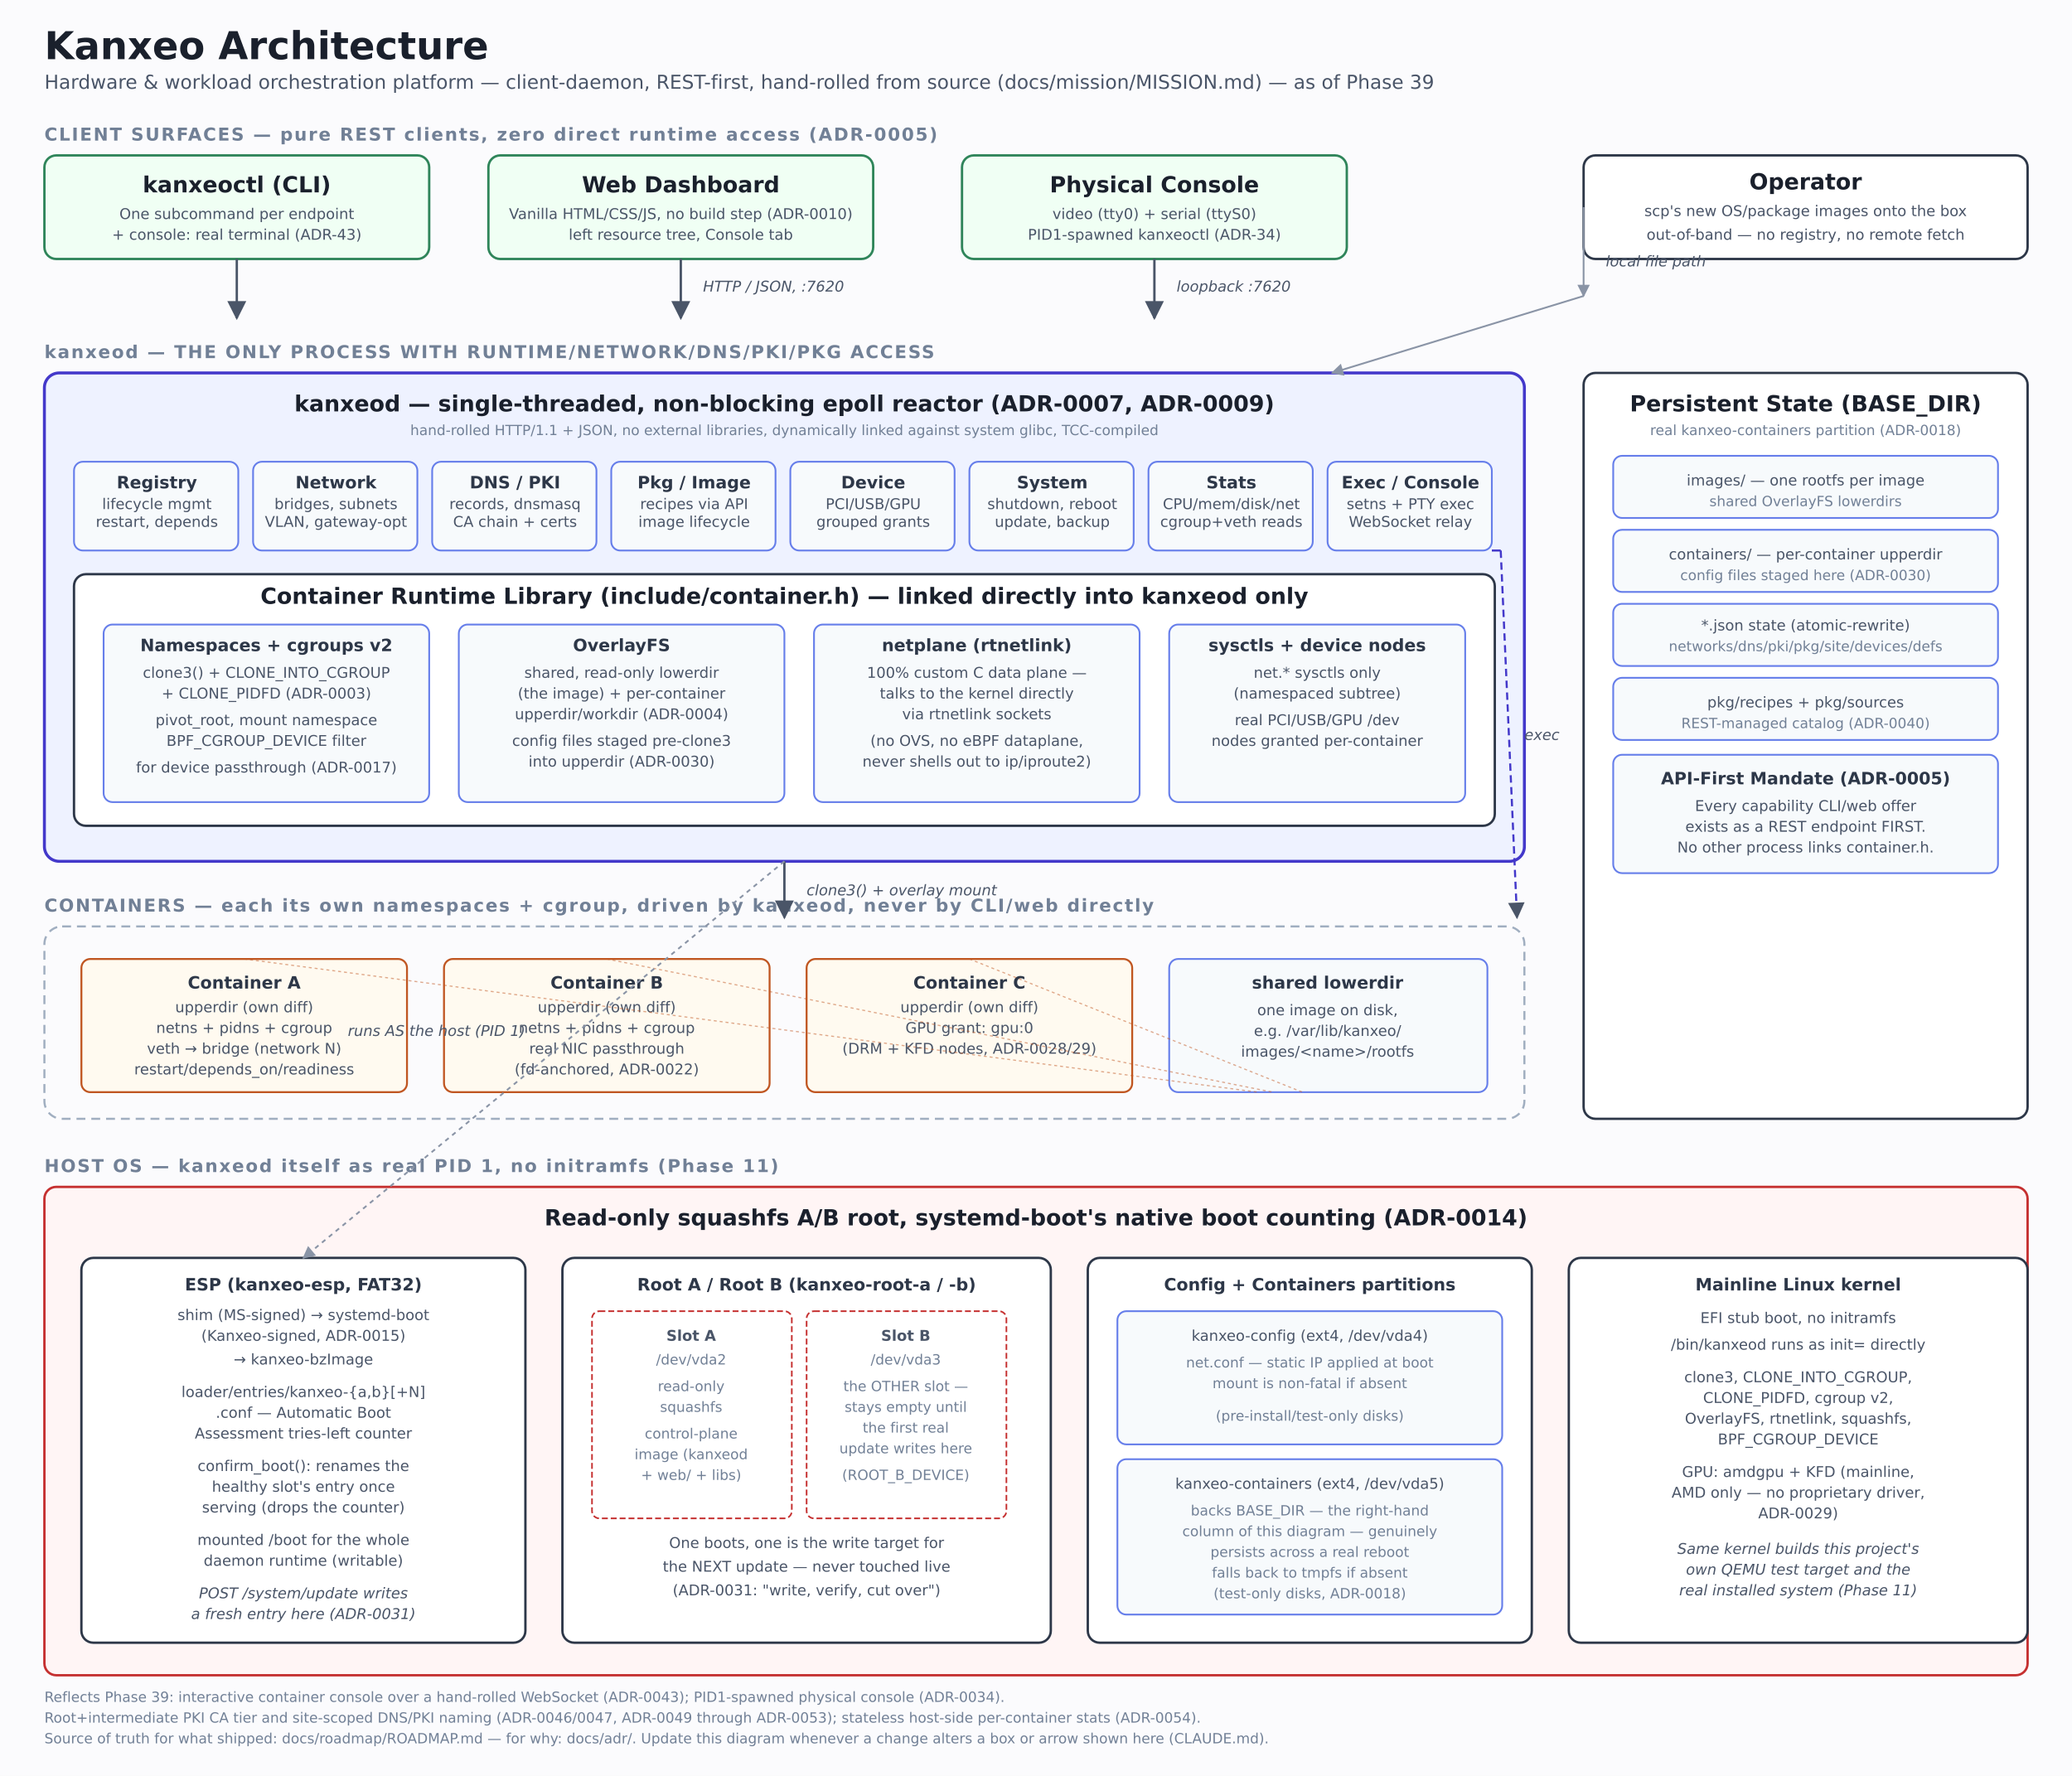
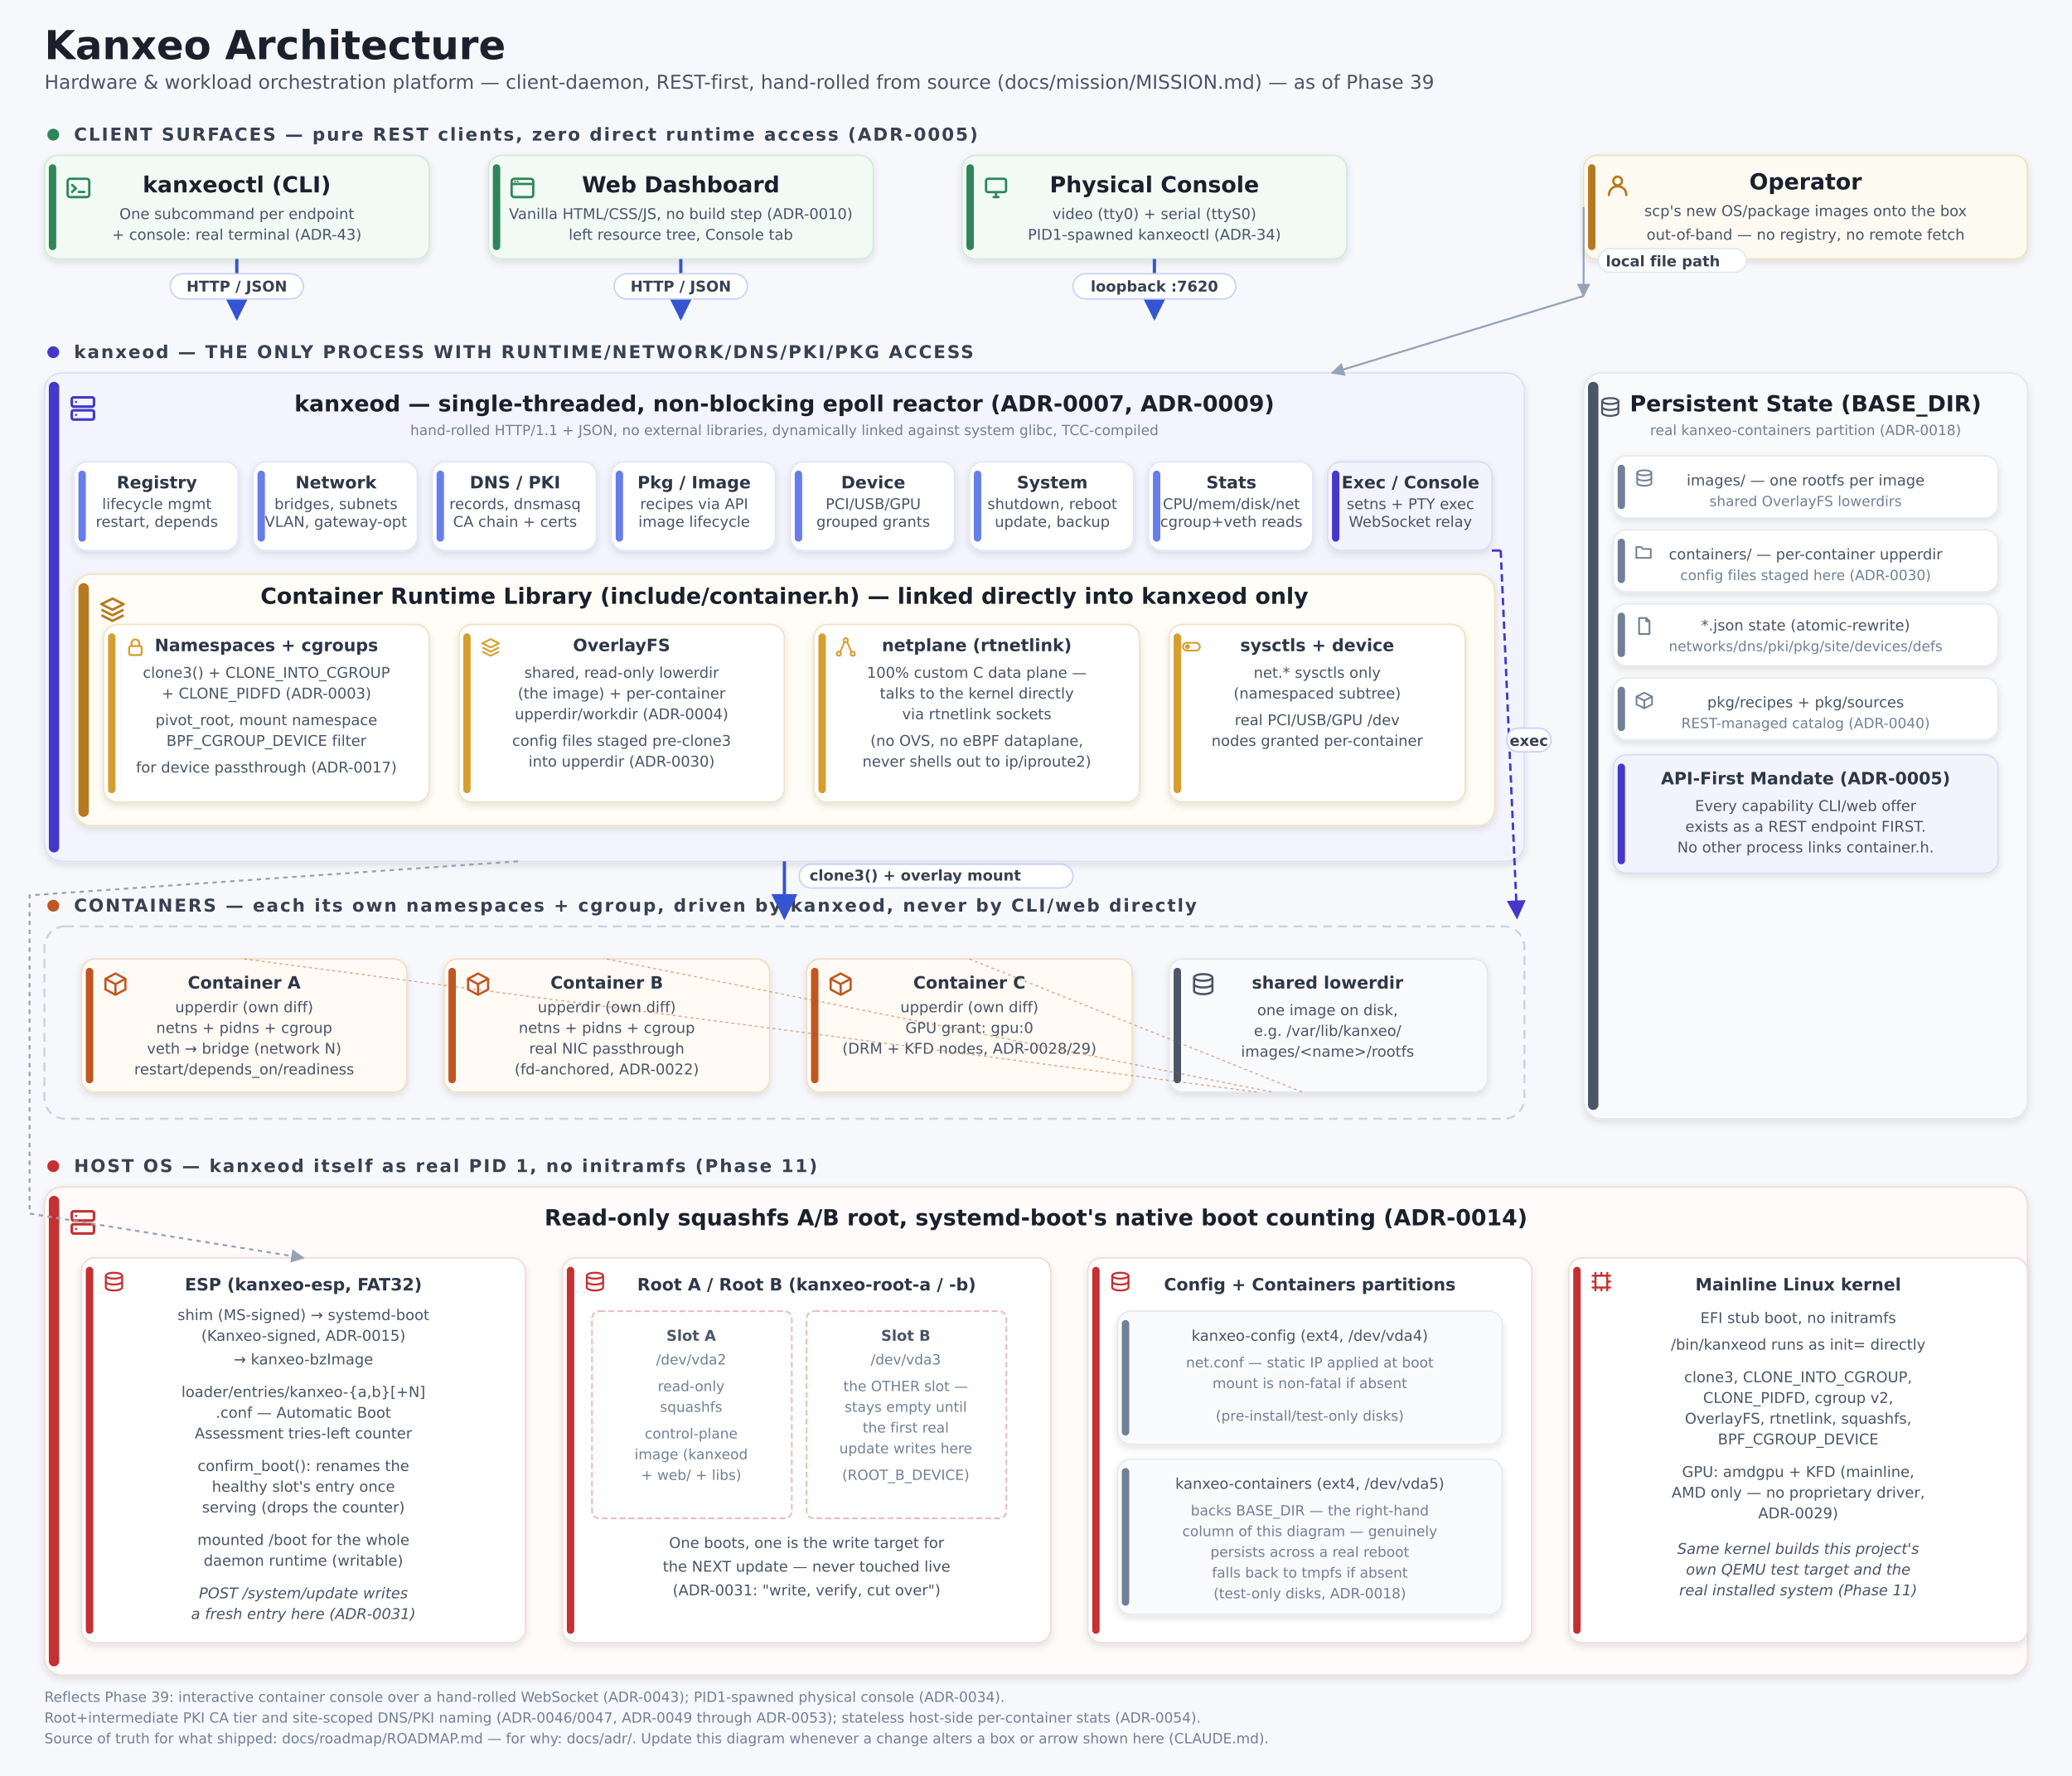
<svg xmlns="http://www.w3.org/2000/svg" viewBox="0 0 1400 1200" font-family="'DejaVu Sans', Verdana, Arial, sans-serif">
  <defs>
-     <marker id="arrow" viewBox="0 0 10 10" refX="9" refY="5" markerWidth="8" markerHeight="8" orient="auto-start-reverse">
-       <path d="M0,0 L10,5 L0,10 z" fill="#4a5568" />
+     <marker id="arrowFlow" viewBox="0 0 10 10" refX="9" refY="5" markerWidth="8" markerHeight="8" orient="auto-start-reverse">
+       <path d="M0,0 L10,5 L0,10 z" fill="#3454d1" />
+     </marker>
+     <marker id="arrowIndigo" viewBox="0 0 10 10" refX="9" refY="5" markerWidth="8" markerHeight="8" orient="auto-start-reverse">
+       <path d="M0,0 L10,5 L0,10 z" fill="#4338ca" />
    </marker>
    <marker id="arrowLight" viewBox="0 0 10 10" refX="9" refY="5" markerWidth="7" markerHeight="7" orient="auto-start-reverse">
-       <path d="M0,0 L10,5 L0,10 z" fill="#8a94a6" />
+       <path d="M0,0 L10,5 L0,10 z" fill="#94a3b8" />
    </marker>
+     <filter id="cardShadow" x="-30%" y="-30%" width="160%" height="160%">
+       <feDropShadow dx="0" dy="2" stdDeviation="2.4" flood-color="#1a202c" flood-opacity="0.11" />
+     </filter>
+     <symbol id="i-terminal" viewBox="0 0 16 16">
+       <rect x="1.5" y="2.5" width="13" height="11" rx="1.5" fill="none" stroke="currentColor" stroke-width="1.4" />
+       <path d="M4.2 6.2l2.3 2.1-2.3 2.1" fill="none" stroke="currentColor" stroke-width="1.4" stroke-linecap="round" stroke-linejoin="round" />
+       <line x1="8.2" y1="10.4" x2="11.5" y2="10.4" stroke="currentColor" stroke-width="1.4" stroke-linecap="round" />
+     </symbol>
+     <symbol id="i-window" viewBox="0 0 16 16">
+       <rect x="1.5" y="2.5" width="13" height="11" rx="1.5" fill="none" stroke="currentColor" stroke-width="1.4" />
+       <line x1="1.5" y1="5.6" x2="14.5" y2="5.6" stroke="currentColor" stroke-width="1.4" />
+       <circle cx="3.6" cy="4.05" r="0.55" fill="currentColor" stroke="none" />
+       <circle cx="5.2" cy="4.05" r="0.55" fill="currentColor" stroke="none" />
+     </symbol>
+     <symbol id="i-monitor" viewBox="0 0 16 16">
+       <rect x="2" y="2.5" width="12" height="8" rx="1.2" fill="none" stroke="currentColor" stroke-width="1.4" />
+       <line x1="6.5" y1="13.5" x2="9.5" y2="13.5" stroke="currentColor" stroke-width="1.4" stroke-linecap="round" />
+       <line x1="8" y1="10.5" x2="8" y2="13.5" stroke="currentColor" stroke-width="1.4" />
+     </symbol>
+     <symbol id="i-user" viewBox="0 0 16 16">
+       <circle cx="8" cy="5.6" r="2.6" fill="none" stroke="currentColor" stroke-width="1.4" />
+       <path d="M2.8 14c0-3.1 2.3-5.2 5.2-5.2s5.2 2.1 5.2 5.2" fill="none" stroke="currentColor" stroke-width="1.4" stroke-linecap="round" />
+     </symbol>
+     <symbol id="i-server" viewBox="0 0 16 16">
+       <rect x="2" y="2" width="12" height="5" rx="1" fill="none" stroke="currentColor" stroke-width="1.4" />
+       <rect x="2" y="9" width="12" height="5" rx="1" fill="none" stroke="currentColor" stroke-width="1.4" />
+       <circle cx="4.3" cy="4.5" r="0.6" fill="currentColor" stroke="none" />
+       <circle cx="4.3" cy="11.5" r="0.6" fill="currentColor" stroke="none" />
+     </symbol>
+     <symbol id="i-list" viewBox="0 0 16 16">
+       <circle cx="2.6" cy="4" r="0.9" fill="currentColor" stroke="none" />
+       <circle cx="2.6" cy="8" r="0.9" fill="currentColor" stroke="none" />
+       <circle cx="2.6" cy="12" r="0.9" fill="currentColor" stroke="none" />
+       <line x1="5.2" y1="4" x2="13.5" y2="4" stroke="currentColor" stroke-width="1.4" stroke-linecap="round" />
+       <line x1="5.2" y1="8" x2="13.5" y2="8" stroke="currentColor" stroke-width="1.4" stroke-linecap="round" />
+       <line x1="5.2" y1="12" x2="13.5" y2="12" stroke="currentColor" stroke-width="1.4" stroke-linecap="round" />
+     </symbol>
+     <symbol id="i-network" viewBox="0 0 16 16">
+       <circle cx="8" cy="2.8" r="1.5" fill="none" stroke="currentColor" stroke-width="1.3" />
+       <circle cx="3" cy="12.5" r="1.5" fill="none" stroke="currentColor" stroke-width="1.3" />
+       <circle cx="13" cy="12.5" r="1.5" fill="none" stroke="currentColor" stroke-width="1.3" />
+       <line x1="7" y1="4" x2="4" y2="11.2" stroke="currentColor" stroke-width="1.2" />
+       <line x1="9" y1="4" x2="12" y2="11.2" stroke="currentColor" stroke-width="1.2" />
+     </symbol>
+     <symbol id="i-shield" viewBox="0 0 16 16">
+       <path d="M8 1.6l5.4 2v4.1c0 4.3-2.5 6.8-5.4 7.7c-2.9-.9-5.4-3.4-5.4-7.7V3.6z" fill="none" stroke="currentColor" stroke-width="1.4" stroke-linejoin="round" />
+     </symbol>
+     <symbol id="i-box" viewBox="0 0 16 16">
+       <path d="M2 5.4l6-3 6 3-6 3-6-3z" fill="none" stroke="currentColor" stroke-width="1.3" stroke-linejoin="round" />
+       <path d="M2 5.4v6l6 3 6-3v-6" fill="none" stroke="currentColor" stroke-width="1.3" stroke-linejoin="round" />
+       <line x1="8" y1="8.4" x2="8" y2="14.4" stroke="currentColor" stroke-width="1.3" />
+     </symbol>
+     <symbol id="i-chip" viewBox="0 0 16 16">
+       <rect x="4.5" y="4.5" width="7" height="7" rx="1" fill="none" stroke="currentColor" stroke-width="1.4" />
+       <line x1="6" y1="1.5" x2="6" y2="4.5" stroke="currentColor" stroke-width="1.3" />
+       <line x1="10" y1="1.5" x2="10" y2="4.5" stroke="currentColor" stroke-width="1.3" />
+       <line x1="6" y1="11.5" x2="6" y2="14.5" stroke="currentColor" stroke-width="1.3" />
+       <line x1="10" y1="11.5" x2="10" y2="14.5" stroke="currentColor" stroke-width="1.3" />
+       <line x1="1.5" y1="6" x2="4.5" y2="6" stroke="currentColor" stroke-width="1.3" />
+       <line x1="1.5" y1="10" x2="4.5" y2="10" stroke="currentColor" stroke-width="1.3" />
+       <line x1="11.5" y1="6" x2="14.5" y2="6" stroke="currentColor" stroke-width="1.3" />
+       <line x1="11.5" y1="10" x2="14.5" y2="10" stroke="currentColor" stroke-width="1.3" />
+     </symbol>
+     <symbol id="i-sliders" viewBox="0 0 16 16">
+       <line x1="4" y1="2" x2="4" y2="14" stroke="currentColor" stroke-width="1.3" />
+       <line x1="8" y1="2" x2="8" y2="14" stroke="currentColor" stroke-width="1.3" />
+       <line x1="12" y1="2" x2="12" y2="14" stroke="currentColor" stroke-width="1.3" />
+       <circle cx="4" cy="6" r="1.4" fill="currentColor" stroke="none" />
+       <circle cx="8" cy="10.5" r="1.4" fill="currentColor" stroke="none" />
+       <circle cx="12" cy="4.5" r="1.4" fill="currentColor" stroke="none" />
+     </symbol>
+     <symbol id="i-chart" viewBox="0 0 16 16">
+       <line x1="2" y1="14" x2="14" y2="14" stroke="currentColor" stroke-width="1.3" stroke-linecap="round" />
+       <rect x="3.2" y="9.5" width="2.4" height="4.5" fill="currentColor" stroke="none" />
+       <rect x="6.8" y="6.5" width="2.4" height="7.5" fill="currentColor" stroke="none" />
+       <rect x="10.4" y="3.5" width="2.4" height="10.5" fill="currentColor" stroke="none" />
+     </symbol>
+     <symbol id="i-layers" viewBox="0 0 16 16">
+       <path d="M8 2l6 3-6 3-6-3z" fill="none" stroke="currentColor" stroke-width="1.3" stroke-linejoin="round" />
+       <path d="M2 8l6 3 6-3" fill="none" stroke="currentColor" stroke-width="1.3" stroke-linejoin="round" />
+       <path d="M2 11l6 3 6-3" fill="none" stroke="currentColor" stroke-width="1.3" stroke-linejoin="round" />
+     </symbol>
+     <symbol id="i-lock" viewBox="0 0 16 16">
+       <rect x="3.5" y="7" width="9" height="6.5" rx="1.2" fill="none" stroke="currentColor" stroke-width="1.4" />
+       <path d="M5.2 7V5a2.8 2.8 0 0 1 5.6 0v2" fill="none" stroke="currentColor" stroke-width="1.4" />
+     </symbol>
+     <symbol id="i-toggle" viewBox="0 0 16 16">
+       <rect x="1.5" y="5" width="13" height="6" rx="3" fill="none" stroke="currentColor" stroke-width="1.4" />
+       <circle cx="5" cy="8" r="1.9" fill="currentColor" stroke="none" />
+     </symbol>
+     <symbol id="i-cube" viewBox="0 0 16 16">
+       <path d="M8 1.6l6 3.2v6.4l-6 3.2-6-3.2V4.8z" fill="none" stroke="currentColor" stroke-width="1.3" stroke-linejoin="round" />
+       <path d="M2 4.8l6 3.2 6-3.2" fill="none" stroke="currentColor" stroke-width="1.3" stroke-linejoin="round" />
+       <line x1="8" y1="8" x2="8" y2="14.4" stroke="currentColor" stroke-width="1.3" />
+     </symbol>
+     <symbol id="i-disk" viewBox="0 0 16 16">
+       <ellipse cx="8" cy="4" rx="5.5" ry="2" fill="none" stroke="currentColor" stroke-width="1.3" />
+       <path d="M2.5 4v8c0 1.1 2.5 2 5.5 2s5.5-.9 5.5-2V4" fill="none" stroke="currentColor" stroke-width="1.3" />
+       <path d="M2.5 8c0 1.1 2.5 2 5.5 2s5.5-.9 5.5-2" fill="none" stroke="currentColor" stroke-width="1.3" />
+     </symbol>
+     <symbol id="i-folder" viewBox="0 0 16 16">
+       <path d="M2 4.5h4.2l1.3 1.6H14v7.4H2z" fill="none" stroke="currentColor" stroke-width="1.4" stroke-linejoin="round" />
+     </symbol>
+     <symbol id="i-doc" viewBox="0 0 16 16">
+       <path d="M4 1.8h5.5L12 4.3v9.9H4z" fill="none" stroke="currentColor" stroke-width="1.4" stroke-linejoin="round" />
+       <path d="M9.5 1.8v2.5H12" fill="none" stroke="currentColor" stroke-width="1.4" stroke-linejoin="round" />
+     </symbol>
+     <symbol id="i-cpu" viewBox="0 0 16 16">
+       <rect x="4" y="4" width="8" height="8" rx="1" fill="none" stroke="currentColor" stroke-width="1.4" />
+       <line x1="4" y1="1.5" x2="4" y2="4" stroke="currentColor" stroke-width="1.3" />
+       <line x1="8" y1="1.5" x2="8" y2="4" stroke="currentColor" stroke-width="1.3" />
+       <line x1="12" y1="1.5" x2="12" y2="4" stroke="currentColor" stroke-width="1.3" />
+       <line x1="4" y1="12" x2="4" y2="14.5" stroke="currentColor" stroke-width="1.3" />
+       <line x1="8" y1="12" x2="8" y2="14.5" stroke="currentColor" stroke-width="1.3" />
+       <line x1="12" y1="12" x2="12" y2="14.5" stroke="currentColor" stroke-width="1.3" />
+       <line x1="1.5" y1="4" x2="4" y2="4" stroke="currentColor" stroke-width="1.3" />
+       <line x1="1.5" y1="8" x2="4" y2="8" stroke="currentColor" stroke-width="1.3" />
+       <line x1="1.5" y1="12" x2="4" y2="12" stroke="currentColor" stroke-width="1.3" />
+       <line x1="12" y1="4" x2="14.5" y2="4" stroke="currentColor" stroke-width="1.3" />
+       <line x1="12" y1="8" x2="14.5" y2="8" stroke="currentColor" stroke-width="1.3" />
+       <line x1="12" y1="12" x2="14.5" y2="12" stroke="currentColor" stroke-width="1.3" />
+     </symbol>
  </defs>
  <style>
-     .title { font-size: 26px; font-weight: 700; fill: #1a202c; }
+     .title { font-size: 27px; font-weight: 700; fill: #1a202c; }
    .subtitle { font-size: 13px; fill: #4a5568; }
-     .layer-label { font-size: 12px; font-weight: 700; fill: #718096; letter-spacing: 1px; }
-     .box { fill: #ffffff; stroke: #2d3748; stroke-width: 1.6; rx: 8; }
-     .box-daemon { fill: #eef2ff; stroke: #4338ca; stroke-width: 2; rx: 10; }
-     .box-module { fill: #f7fafc; stroke: #667eea; stroke-width: 1.2; rx: 6; }
-     .box-client { fill: #f0fff4; stroke: #2f855a; stroke-width: 1.6; rx: 8; }
-     .box-container { fill: #fffaf0; stroke: #c05621; stroke-width: 1.3; rx: 6; }
-     .box-host { fill: #fff5f5; stroke: #c53030; stroke-width: 1.6; rx: 8; }
-     .box-slot { fill: #ffffff; stroke: #c53030; stroke-width: 1.1; stroke-dasharray: 4 2; rx: 5; }
+     .layer-label { font-size: 12px; font-weight: 700; fill: #374151; letter-spacing: 1.1px; }
    .box-title { font-size: 15px; font-weight: 700; fill: #1a202c; }
    .module-title { font-size: 11.5px; font-weight: 700; fill: #2d3748; }
    .module-text { font-size: 10px; fill: #4a5568; }
    .body-text { font-size: 11px; fill: #2d3748; }
    .small-text { font-size: 9.5px; fill: #718096; }
-     .arrow-label { font-size: 10px; fill: #4a5568; font-style: italic; }
-     .boundary { fill: none; stroke: #a0aec0; stroke-width: 1.4; stroke-dasharray: 6 4; rx: 12; }
+     .arrow-label { font-size: 10px; fill: #374151; font-weight: 600; }
+     .card-primary { rx: 12; stroke-width: 1; filter: url(#cardShadow); }
+     .card { rx: 9; stroke-width: 1; filter: url(#cardShadow); }
+     .boundary { fill: none; stroke: #cbd5e0; stroke-width: 1.4; stroke-dasharray: 6 4; rx: 14; }
+     .box-slot { fill: #ffffff; stroke: #e3bcbc; stroke-width: 1.1; stroke-dasharray: 4 2; rx: 5; }
  </style>
-   <rect width="1400" height="1200" fill="#fbfbfd" />
+   <rect width="1400" height="1200" fill="#f7f8fb" />
  <text x="30" y="40" class="title">Kanxeo Architecture</text>
  <text x="30" y="60" class="subtitle">Hardware &amp; workload orchestration platform — client-daemon, REST-first, hand-rolled from source (docs/mission/MISSION.md) — as of Phase 39</text>
-   <text x="30" y="95" class="layer-label">CLIENT SURFACES — pure REST clients, zero direct runtime access (ADR-0005)</text>
-   <rect x="30" y="105" width="260" height="70" class="box-client" />
+   <circle cx="36" cy="91" r="4" fill="#2f855a" />
+   <text x="50" y="95" class="layer-label">CLIENT SURFACES — pure REST clients, zero direct runtime access (ADR-0005)</text>
+   <rect x="30" y="105" width="260" height="70" class="card" fill="#f1faf4" stroke="#d3e9dc" />
+   <rect x="33" y="111" width="5" height="58" rx="2.5" fill="#2f855a" />
+   <use href="#i-terminal" x="44" y="118" width="18" height="18" style="color:#2f855a" />
  <text x="160" y="130" text-anchor="middle" class="box-title">kanxeoctl (CLI)</text>
  <text x="160" y="148" text-anchor="middle" class="module-text">One subcommand per endpoint</text>
  <text x="160" y="162" text-anchor="middle" class="module-text">+ console: real terminal (ADR-43)</text>
-   <rect x="330" y="105" width="260" height="70" class="box-client" />
+   <rect x="330" y="105" width="260" height="70" class="card" fill="#f1faf4" stroke="#d3e9dc" />
+   <rect x="333" y="111" width="5" height="58" rx="2.5" fill="#2f855a" />
+   <use href="#i-window" x="344" y="118" width="18" height="18" style="color:#2f855a" />
  <text x="460" y="130" text-anchor="middle" class="box-title">Web Dashboard</text>
  <text x="460" y="148" text-anchor="middle" class="module-text">Vanilla HTML/CSS/JS, no build step (ADR-0010)</text>
  <text x="460" y="162" text-anchor="middle" class="module-text">left resource tree, Console tab</text>
-   <rect x="650" y="105" width="260" height="70" class="box-client" />
+   <rect x="650" y="105" width="260" height="70" class="card" fill="#f1faf4" stroke="#d3e9dc" />
+   <rect x="653" y="111" width="5" height="58" rx="2.5" fill="#2f855a" />
+   <use href="#i-monitor" x="664" y="118" width="18" height="18" style="color:#2f855a" />
  <text x="780" y="130" text-anchor="middle" class="box-title">Physical Console</text>
  <text x="780" y="148" text-anchor="middle" class="module-text">video (tty0) + serial (ttyS0)</text>
  <text x="780" y="162" text-anchor="middle" class="module-text">PID1-spawned kanxeoctl (ADR-34)</text>
-   <rect x="1070" y="105" width="300" height="70" class="box" fill="#fefcf3" stroke="#b7791f" />
+   <rect x="1070" y="105" width="300" height="70" class="card" fill="#fdfaf1" stroke="#eee0bb" />
+   <rect x="1073" y="111" width="5" height="58" rx="2.5" fill="#b7791f" />
+   <use href="#i-user" x="1084" y="116" width="18" height="18" style="color:#b7791f" />
  <text x="1220" y="128" text-anchor="middle" class="box-title">Operator</text>
  <text x="1220" y="146" text-anchor="middle" class="module-text">scp's new OS/package images onto the box</text>
  <text x="1220" y="162" text-anchor="middle" class="module-text">out-of-band — no registry, no remote fetch</text>
-   <line x1="160" y1="175" x2="160" y2="215" stroke="#4a5568" stroke-width="1.6" marker-end="url(#arrow)" />
-   <line x1="460" y1="175" x2="460" y2="215" stroke="#4a5568" stroke-width="1.6" marker-end="url(#arrow)" />
-   <line x1="780" y1="175" x2="780" y2="215" stroke="#4a5568" stroke-width="1.6" marker-end="url(#arrow)" />
-   <text x="475" y="197" class="arrow-label">HTTP / JSON, :7620</text>
-   <text x="795" y="197" class="arrow-label">loopback :7620</text>
-   <text x="30" y="242" class="layer-label">kanxeod — THE ONLY PROCESS WITH RUNTIME/NETWORK/DNS/PKI/PKG ACCESS</text>
-   <rect x="30" y="252" width="1000" height="330" class="box-daemon" />
+   <line x1="160" y1="175" x2="160" y2="215" stroke="#3454d1" stroke-width="2.2" marker-end="url(#arrowFlow)" />
+   <line x1="460" y1="175" x2="460" y2="215" stroke="#3454d1" stroke-width="2.2" marker-end="url(#arrowFlow)" />
+   <line x1="780" y1="175" x2="780" y2="215" stroke="#3454d1" stroke-width="2.2" marker-end="url(#arrowFlow)" />
+   <rect x="115" y="185" width="90" height="17" rx="8.5" fill="#ffffff" stroke="#c7d2fe" />
+   <text x="160" y="197" text-anchor="middle" class="arrow-label" fill="#3454d1">HTTP / JSON</text>
+   <rect x="415" y="185" width="90" height="17" rx="8.5" fill="#ffffff" stroke="#c7d2fe" />
+   <text x="460" y="197" text-anchor="middle" class="arrow-label" fill="#3454d1">HTTP / JSON</text>
+   <rect x="725" y="185" width="110" height="17" rx="8.5" fill="#ffffff" stroke="#c7d2fe" />
+   <text x="780" y="197" text-anchor="middle" class="arrow-label" fill="#3454d1">loopback :7620</text>
+   <circle cx="36" cy="238" r="4" fill="#4338ca" />
+   <text x="50" y="242" class="layer-label">kanxeod — THE ONLY PROCESS WITH RUNTIME/NETWORK/DNS/PKI/PKG ACCESS</text>
+   <rect x="30" y="252" width="1000" height="330" class="card-primary" fill="#f3f4fd" stroke="#dcdff8" />
+   <rect x="33" y="258" width="7" height="318" rx="3.5" fill="#4338ca" />
+   <use href="#i-server" x="46" y="266" width="20" height="20" style="color:#4338ca" />
  <text x="530" y="278" text-anchor="middle" class="box-title">kanxeod — single-threaded, non-blocking epoll reactor (ADR-0007, ADR-0009)</text>
  <text x="530" y="294" text-anchor="middle" class="small-text">hand-rolled HTTP/1.1 + JSON, no external libraries, dynamically linked against system glibc, TCC-compiled</text>
-   <rect x="50" y="312" width="111" height="60" class="box-module" />
+   <rect x="50" y="312" width="111" height="60" class="card" fill="#ffffff" stroke="#e2e5f7" />
+   <rect x="53" y="318" width="5" height="48" rx="2.5" fill="#667eea" />
  <text x="106" y="330" text-anchor="middle" class="module-title">Registry</text>
  <text x="106" y="344" text-anchor="middle" class="module-text">lifecycle mgmt</text>
  <text x="106" y="356" text-anchor="middle" class="module-text">restart, depends</text>
-   <rect x="171" y="312" width="111" height="60" class="box-module" />
+   <rect x="171" y="312" width="111" height="60" class="card" fill="#ffffff" stroke="#e2e5f7" />
+   <rect x="174" y="318" width="5" height="48" rx="2.5" fill="#667eea" />
  <text x="227" y="330" text-anchor="middle" class="module-title">Network</text>
  <text x="227" y="344" text-anchor="middle" class="module-text">bridges, subnets</text>
  <text x="227" y="356" text-anchor="middle" class="module-text">VLAN, gateway-opt</text>
-   <rect x="292" y="312" width="111" height="60" class="box-module" />
+   <rect x="292" y="312" width="111" height="60" class="card" fill="#ffffff" stroke="#e2e5f7" />
+   <rect x="295" y="318" width="5" height="48" rx="2.5" fill="#667eea" />
  <text x="348" y="330" text-anchor="middle" class="module-title">DNS / PKI</text>
  <text x="348" y="344" text-anchor="middle" class="module-text">records, dnsmasq</text>
  <text x="348" y="356" text-anchor="middle" class="module-text">CA chain + certs</text>
-   <rect x="413" y="312" width="111" height="60" class="box-module" />
+   <rect x="413" y="312" width="111" height="60" class="card" fill="#ffffff" stroke="#e2e5f7" />
+   <rect x="416" y="318" width="5" height="48" rx="2.5" fill="#667eea" />
  <text x="469" y="330" text-anchor="middle" class="module-title">Pkg / Image</text>
  <text x="469" y="344" text-anchor="middle" class="module-text">recipes via API</text>
  <text x="469" y="356" text-anchor="middle" class="module-text">image lifecycle</text>
-   <rect x="534" y="312" width="111" height="60" class="box-module" />
+   <rect x="534" y="312" width="111" height="60" class="card" fill="#ffffff" stroke="#e2e5f7" />
+   <rect x="537" y="318" width="5" height="48" rx="2.5" fill="#667eea" />
  <text x="590" y="330" text-anchor="middle" class="module-title">Device</text>
  <text x="590" y="344" text-anchor="middle" class="module-text">PCI/USB/GPU</text>
  <text x="590" y="356" text-anchor="middle" class="module-text">grouped grants</text>
-   <rect x="655" y="312" width="111" height="60" class="box-module" />
+   <rect x="655" y="312" width="111" height="60" class="card" fill="#ffffff" stroke="#e2e5f7" />
+   <rect x="658" y="318" width="5" height="48" rx="2.5" fill="#667eea" />
  <text x="711" y="330" text-anchor="middle" class="module-title">System</text>
  <text x="711" y="344" text-anchor="middle" class="module-text">shutdown, reboot</text>
  <text x="711" y="356" text-anchor="middle" class="module-text">update, backup</text>
-   <rect x="776" y="312" width="111" height="60" class="box-module" />
+   <rect x="776" y="312" width="111" height="60" class="card" fill="#ffffff" stroke="#e2e5f7" />
+   <rect x="779" y="318" width="5" height="48" rx="2.5" fill="#667eea" />
  <text x="832" y="330" text-anchor="middle" class="module-title">Stats</text>
  <text x="832" y="344" text-anchor="middle" class="module-text">CPU/mem/disk/net</text>
  <text x="832" y="356" text-anchor="middle" class="module-text">cgroup+veth reads</text>
-   <rect x="897" y="312" width="111" height="60" class="box-module" fill="#eef2ff" stroke="#4338ca" />
+   <rect x="897" y="312" width="111" height="60" class="card" fill="#f2f3fd" stroke="#d9dcf7" />
+   <rect x="900" y="318" width="5" height="48" rx="2.5" fill="#4338ca" />
  <text x="953" y="330" text-anchor="middle" class="module-title">Exec / Console</text>
  <text x="953" y="344" text-anchor="middle" class="module-text">setns + PTY exec</text>
  <text x="953" y="356" text-anchor="middle" class="module-text">WebSocket relay</text>
-   <rect x="50" y="388" width="960" height="170" class="box" fill="#fffceb" stroke="#b7791f" stroke-width="1.4" />
+   <rect x="50" y="388" width="960" height="170" class="card-primary" fill="#fffdf6" stroke="#f0e4bd" />
+   <rect x="53" y="394" width="7" height="158" rx="3.5" fill="#b7791f" />
+   <use href="#i-layers" x="66" y="402" width="20" height="20" style="color:#b7791f" />
  <text x="530" y="408" text-anchor="middle" class="box-title" fill="#7c5a00">Container Runtime Library (include/container.h) — linked directly into kanxeod only</text>
-   <rect x="70" y="422" width="220" height="120" class="box-module" />
-   <text x="180" y="440" text-anchor="middle" class="module-title">Namespaces + cgroups v2</text>
+   <rect x="70" y="422" width="220" height="120" class="card" fill="#ffffff" stroke="#efe3c4" />
+   <rect x="73" y="428" width="5" height="108" rx="2.5" fill="#d69e2e" />
+   <use href="#i-lock" x="84" y="430" width="15" height="15" style="color:#d69e2e" />
+   <text x="180" y="440" text-anchor="middle" class="module-title">Namespaces + cgroups</text>
  <text x="180" y="458" text-anchor="middle" class="module-text">clone3() + CLONE_INTO_CGROUP</text>
  <text x="180" y="472" text-anchor="middle" class="module-text">+ CLONE_PIDFD (ADR-0003)</text>
  <text x="180" y="490" text-anchor="middle" class="module-text">pivot_root, mount namespace</text>
  <text x="180" y="504" text-anchor="middle" class="module-text">BPF_CGROUP_DEVICE filter</text>
  <text x="180" y="522" text-anchor="middle" class="module-text">for device passthrough (ADR-0017)</text>
-   <rect x="310" y="422" width="220" height="120" class="box-module" />
+   <rect x="310" y="422" width="220" height="120" class="card" fill="#ffffff" stroke="#efe3c4" />
+   <rect x="313" y="428" width="5" height="108" rx="2.5" fill="#d69e2e" />
+   <use href="#i-layers" x="324" y="430" width="15" height="15" style="color:#d69e2e" />
  <text x="420" y="440" text-anchor="middle" class="module-title">OverlayFS</text>
  <text x="420" y="458" text-anchor="middle" class="module-text">shared, read-only lowerdir</text>
  <text x="420" y="472" text-anchor="middle" class="module-text">(the image) + per-container</text>
  <text x="420" y="486" text-anchor="middle" class="module-text">upperdir/workdir (ADR-0004)</text>
  <text x="420" y="504" text-anchor="middle" class="module-text">config files staged pre-clone3</text>
  <text x="420" y="518" text-anchor="middle" class="module-text">into upperdir (ADR-0030)</text>
-   <rect x="550" y="422" width="220" height="120" class="box-module" />
+   <rect x="550" y="422" width="220" height="120" class="card" fill="#ffffff" stroke="#efe3c4" />
+   <rect x="553" y="428" width="5" height="108" rx="2.5" fill="#d69e2e" />
+   <use href="#i-network" x="564" y="430" width="15" height="15" style="color:#d69e2e" />
  <text x="660" y="440" text-anchor="middle" class="module-title">netplane (rtnetlink)</text>
  <text x="660" y="458" text-anchor="middle" class="module-text">100% custom C data plane —</text>
  <text x="660" y="472" text-anchor="middle" class="module-text">talks to the kernel directly</text>
  <text x="660" y="486" text-anchor="middle" class="module-text">via rtnetlink sockets</text>
  <text x="660" y="504" text-anchor="middle" class="module-text">(no OVS, no eBPF dataplane,</text>
  <text x="660" y="518" text-anchor="middle" class="module-text">never shells out to ip/iproute2)</text>
-   <rect x="790" y="422" width="200" height="120" class="box-module" />
-   <text x="890" y="440" text-anchor="middle" class="module-title">sysctls + device nodes</text>
+   <rect x="790" y="422" width="200" height="120" class="card" fill="#ffffff" stroke="#efe3c4" />
+   <rect x="793" y="428" width="5" height="108" rx="2.5" fill="#d69e2e" />
+   <use href="#i-toggle" x="798" y="430" width="14" height="14" style="color:#d69e2e" />
+   <text x="890" y="440" text-anchor="middle" class="module-title">sysctls + device</text>
  <text x="890" y="458" text-anchor="middle" class="module-text">net.* sysctls only</text>
  <text x="890" y="472" text-anchor="middle" class="module-text">(namespaced subtree)</text>
  <text x="890" y="490" text-anchor="middle" class="module-text">real PCI/USB/GPU /dev</text>
  <text x="890" y="504" text-anchor="middle" class="module-text">nodes granted per-container</text>
-   <text x="30" y="616" class="layer-label">CONTAINERS — each its own namespaces + cgroup, driven by kanxeod, never by CLI/web directly</text>
+   <circle cx="36" cy="612" r="4" fill="#c05621" />
+   <text x="50" y="616" class="layer-label">CONTAINERS — each its own namespaces + cgroup, driven by kanxeod, never by CLI/web directly</text>
  <rect x="30" y="626" width="1000" height="130" class="boundary" />
-   <rect x="55" y="648" width="220" height="90" class="box-container" />
+   <rect x="55" y="648" width="220" height="90" class="card" fill="#fffaf4" stroke="#f4ddc3" />
+   <rect x="58" y="654" width="5" height="78" rx="2.5" fill="#c05621" />
+   <use href="#i-cube" x="69" y="656" width="18" height="18" style="color:#c05621" />
  <text x="165" y="668" text-anchor="middle" class="module-title">Container A</text>
  <text x="165" y="684" text-anchor="middle" class="module-text">upperdir (own diff)</text>
  <text x="165" y="698" text-anchor="middle" class="module-text">netns + pidns + cgroup</text>
  <text x="165" y="712" text-anchor="middle" class="module-text">veth → bridge (network N)</text>
  <text x="165" y="726" text-anchor="middle" class="module-text">restart/depends_on/readiness</text>
-   <rect x="300" y="648" width="220" height="90" class="box-container" />
+   <rect x="300" y="648" width="220" height="90" class="card" fill="#fffaf4" stroke="#f4ddc3" />
+   <rect x="303" y="654" width="5" height="78" rx="2.5" fill="#c05621" />
+   <use href="#i-cube" x="314" y="656" width="18" height="18" style="color:#c05621" />
  <text x="410" y="668" text-anchor="middle" class="module-title">Container B</text>
  <text x="410" y="684" text-anchor="middle" class="module-text">upperdir (own diff)</text>
  <text x="410" y="698" text-anchor="middle" class="module-text">netns + pidns + cgroup</text>
  <text x="410" y="712" text-anchor="middle" class="module-text">real NIC passthrough</text>
  <text x="410" y="726" text-anchor="middle" class="module-text">(fd-anchored, ADR-0022)</text>
-   <rect x="545" y="648" width="220" height="90" class="box-container" />
+   <rect x="545" y="648" width="220" height="90" class="card" fill="#fffaf4" stroke="#f4ddc3" />
+   <rect x="548" y="654" width="5" height="78" rx="2.5" fill="#c05621" />
+   <use href="#i-cube" x="559" y="656" width="18" height="18" style="color:#c05621" />
  <text x="655" y="668" text-anchor="middle" class="module-title">Container C</text>
  <text x="655" y="684" text-anchor="middle" class="module-text">upperdir (own diff)</text>
  <text x="655" y="698" text-anchor="middle" class="module-text">GPU grant: gpu:0</text>
  <text x="655" y="712" text-anchor="middle" class="module-text">(DRM + KFD nodes, ADR-0028/29)</text>
-   <rect x="790" y="648" width="215" height="90" class="box-module" fill="#f7fafc" stroke="#a0aec0" />
+   <rect x="790" y="648" width="215" height="90" class="card" fill="#f8fafc" stroke="#e3e8ee" />
+   <rect x="793" y="654" width="5" height="78" rx="2.5" fill="#4a5568" />
+   <use href="#i-disk" x="804" y="656" width="18" height="18" style="color:#4a5568" />
  <text x="897" y="668" text-anchor="middle" class="module-title">shared lowerdir</text>
  <text x="897" y="686" text-anchor="middle" class="module-text">one image on disk,</text>
  <text x="897" y="700" text-anchor="middle" class="module-text">e.g. /var/lib/kanxeo/</text>
  <text x="897" y="714" text-anchor="middle" class="module-text">images/&lt;name&gt;/rootfs</text>
  <line x1="165" y1="648" x2="850" y2="738" stroke="#c05621" stroke-width="0.8" stroke-dasharray="2 2" opacity="0.5" />
  <line x1="410" y1="648" x2="860" y2="738" stroke="#c05621" stroke-width="0.8" stroke-dasharray="2 2" opacity="0.5" />
  <line x1="655" y1="648" x2="880" y2="738" stroke="#c05621" stroke-width="0.8" stroke-dasharray="2 2" opacity="0.5" />
-   <line x1="530" y1="582" x2="530" y2="620" stroke="#4a5568" stroke-width="1.6" marker-end="url(#arrow)" />
-   <text x="545" y="605" class="arrow-label">clone3() + overlay mount</text>
-   <line x1="1008" y1="372" x2="1014" y2="372" stroke="#4338ca" stroke-width="1.4" />
-   <line x1="1014" y1="372" x2="1025" y2="620" stroke="#4338ca" stroke-width="1.4" stroke-dasharray="5 3" marker-end="url(#arrow)" />
-   <text x="1030" y="500" class="arrow-label" fill="#4338ca">exec</text>
-   <rect x="1070" y="252" width="300" height="504" class="box" fill="#f7fafc" stroke="#4a5568" />
+   <line x1="530" y1="582" x2="530" y2="620" stroke="#3454d1" stroke-width="2.2" marker-end="url(#arrowFlow)" />
+   <rect x="540" y="584" width="185" height="16" rx="8" fill="#ffffff" stroke="#c7d2fe" />
+   <text x="547" y="595" class="arrow-label" fill="#3454d1">clone3() + overlay mount</text>
+   <line x1="1008" y1="372" x2="1014" y2="372" stroke="#4338ca" stroke-width="1.6" />
+   <line x1="1014" y1="372" x2="1025" y2="620" stroke="#4338ca" stroke-width="1.6" stroke-dasharray="5 3" marker-end="url(#arrowIndigo)" />
+   <rect x="1018" y="492" width="30" height="16" rx="8" fill="#ffffff" stroke="#c7d2fe" />
+   <text x="1033" y="504" text-anchor="middle" class="arrow-label" fill="#4338ca">exec</text>
+   <rect x="1070" y="252" width="300" height="504" class="card-primary" fill="#f8fafc" stroke="#e3e8ee" />
+   <rect x="1073" y="258" width="7" height="492" rx="3.5" fill="#4a5568" />
+   <use href="#i-disk" x="1080" y="267" width="16" height="16" style="color:#4a5568" />
  <text x="1220" y="278" text-anchor="middle" class="box-title">Persistent State (BASE_DIR)</text>
  <text x="1220" y="294" text-anchor="middle" class="small-text">real kanxeo-containers partition (ADR-0018)</text>
-   <rect x="1090" y="308" width="260" height="42" class="box-module" />
+   <rect x="1090" y="308" width="260" height="42" class="card" fill="#ffffff" stroke="#e6e9ee" />
+   <rect x="1093" y="314" width="5" height="30" rx="2.5" fill="#718096" />
+   <use href="#i-disk" x="1104" y="316" width="14" height="14" style="color:#718096" />
  <text x="1220" y="328" text-anchor="middle" class="module-text">images/ — one rootfs per image</text>
  <text x="1220" y="342" text-anchor="middle" class="small-text">shared OverlayFS lowerdirs</text>
-   <rect x="1090" y="358" width="260" height="42" class="box-module" />
+   <rect x="1090" y="358" width="260" height="42" class="card" fill="#ffffff" stroke="#e6e9ee" />
+   <rect x="1093" y="364" width="5" height="30" rx="2.5" fill="#718096" />
+   <use href="#i-folder" x="1104" y="366" width="13" height="13" style="color:#718096" />
  <text x="1220" y="378" text-anchor="middle" class="module-text">containers/ — per-container upperdir</text>
  <text x="1220" y="392" text-anchor="middle" class="small-text">config files staged here (ADR-0030)</text>
-   <rect x="1090" y="408" width="260" height="42" class="box-module" />
+   <rect x="1090" y="408" width="260" height="42" class="card" fill="#ffffff" stroke="#e6e9ee" />
+   <rect x="1093" y="414" width="5" height="30" rx="2.5" fill="#718096" />
+   <use href="#i-doc" x="1104" y="416" width="14" height="14" style="color:#718096" />
  <text x="1220" y="426" text-anchor="middle" class="module-text">*.json state (atomic-rewrite)</text>
  <text x="1220" y="440" text-anchor="middle" class="small-text">networks/dns/pki/pkg/site/devices/defs</text>
-   <rect x="1090" y="458" width="260" height="42" class="box-module" />
+   <rect x="1090" y="458" width="260" height="42" class="card" fill="#ffffff" stroke="#e6e9ee" />
+   <rect x="1093" y="464" width="5" height="30" rx="2.5" fill="#718096" />
+   <use href="#i-box" x="1104" y="466" width="14" height="14" style="color:#718096" />
  <text x="1220" y="478" text-anchor="middle" class="module-text">pkg/recipes + pkg/sources</text>
  <text x="1220" y="492" text-anchor="middle" class="small-text">REST-managed catalog (ADR-0040)</text>
-   <rect x="1090" y="510" width="260" height="80" class="box-module" fill="#eef2ff" stroke="#4338ca" />
+   <rect x="1090" y="510" width="260" height="80" class="card" fill="#f2f3fd" stroke="#d9dcf7" />
+   <rect x="1093" y="516" width="5" height="68" rx="2.5" fill="#4338ca" />
  <text x="1220" y="530" text-anchor="middle" class="module-title">API-First Mandate (ADR-0005)</text>
  <text x="1220" y="548" text-anchor="middle" class="module-text">Every capability CLI/web offer</text>
  <text x="1220" y="562" text-anchor="middle" class="module-text">exists as a REST endpoint FIRST.</text>
  <text x="1220" y="576" text-anchor="middle" class="module-text">No other process links container.h.</text>
-   <line x1="1070" y1="140" x2="1070" y2="200" stroke="#8a94a6" stroke-width="1.2" marker-end="url(#arrowLight)" />
-   <text x="1085" y="180" class="arrow-label" fill="#8a94a6">local file path</text>
-   <line x1="1070" y1="200" x2="900" y2="252" stroke="#8a94a6" stroke-width="1.2" marker-end="url(#arrowLight)" />
-   <text x="30" y="792" class="layer-label">HOST OS — kanxeod itself as real PID 1, no initramfs (Phase 11)</text>
-   <rect x="30" y="802" width="1340" height="330" class="box-host" />
+   <line x1="1070" y1="140" x2="1070" y2="200" stroke="#94a3b8" stroke-width="1.3" marker-end="url(#arrowLight)" />
+   <rect x="1080" y="168" width="100" height="16" rx="8" fill="#ffffff" stroke="#e2e8f0" />
+   <text x="1085" y="180" class="arrow-label" fill="#64748b">local file path</text>
+   <line x1="1070" y1="200" x2="900" y2="252" stroke="#94a3b8" stroke-width="1.3" marker-end="url(#arrowLight)" />
+   <circle cx="36" cy="788" r="4" fill="#c53030" />
+   <text x="50" y="792" class="layer-label">HOST OS — kanxeod itself as real PID 1, no initramfs (Phase 11)</text>
+   <rect x="30" y="802" width="1340" height="330" class="card-primary" fill="#fffbfb" stroke="#f4d9d9" />
+   <rect x="33" y="808" width="7" height="318" rx="3.5" fill="#c53030" />
+   <use href="#i-server" x="46" y="816" width="20" height="20" style="color:#c53030" />
  <text x="700" y="828" text-anchor="middle" class="box-title">Read-only squashfs A/B root, systemd-boot's native boot counting (ADR-0014)</text>
-   <rect x="55" y="850" width="300" height="260" class="box" fill="#ffffff" stroke="#c53030" />
+   <rect x="55" y="850" width="300" height="260" class="card" fill="#ffffff" stroke="#f0dbdb" />
+   <rect x="58" y="856" width="5" height="248" rx="2.5" fill="#c53030" />
+   <use href="#i-disk" x="69" y="858" width="16" height="16" style="color:#c53030" />
  <text x="205" y="872" text-anchor="middle" class="module-title">ESP (kanxeo-esp, FAT32)</text>
  <text x="205" y="892" text-anchor="middle" class="module-text">shim (MS-signed) → systemd-boot</text>
  <text x="205" y="906" text-anchor="middle" class="module-text">(Kanxeo-signed, ADR-0015)</text>
  <text x="205" y="922" text-anchor="middle" class="module-text">→ kanxeo-bzImage</text>
  <text x="205" y="944" text-anchor="middle" class="module-text">loader/entries/kanxeo-{a,b}[+N]</text>
  <text x="205" y="958" text-anchor="middle" class="module-text">.conf — Automatic Boot</text>
  <text x="205" y="972" text-anchor="middle" class="module-text">Assessment tries-left counter</text>
  <text x="205" y="994" text-anchor="middle" class="module-text">confirm_boot(): renames the</text>
  <text x="205" y="1008" text-anchor="middle" class="module-text">healthy slot's entry once</text>
  <text x="205" y="1022" text-anchor="middle" class="module-text">serving (drops the counter)</text>
  <text x="205" y="1044" text-anchor="middle" class="module-text">mounted /boot for the whole</text>
  <text x="205" y="1058" text-anchor="middle" class="module-text">daemon runtime (writable)</text>
  <text x="205" y="1080" text-anchor="middle" class="module-text" font-style="italic">POST /system/update writes</text>
  <text x="205" y="1094" text-anchor="middle" class="module-text" font-style="italic">a fresh entry here (ADR-0031)</text>
-   <rect x="380" y="850" width="330" height="260" class="box" fill="#ffffff" stroke="#c53030" />
+   <rect x="380" y="850" width="330" height="260" class="card" fill="#ffffff" stroke="#f0dbdb" />
+   <rect x="383" y="856" width="5" height="248" rx="2.5" fill="#c53030" />
+   <use href="#i-disk" x="394" y="858" width="16" height="16" style="color:#c53030" />
  <text x="545" y="872" text-anchor="middle" class="module-title">Root A / Root B (kanxeo-root-a / -b)</text>
  <rect x="400" y="886" width="135" height="140" class="box-slot" />
  <text x="467" y="906" text-anchor="middle" class="module-text" font-weight="700">Slot A</text>
  <text x="467" y="922" text-anchor="middle" class="small-text">/dev/vda2</text>
  <text x="467" y="940" text-anchor="middle" class="small-text">read-only</text>
  <text x="467" y="954" text-anchor="middle" class="small-text">squashfs</text>
  <text x="467" y="972" text-anchor="middle" class="small-text">control-plane</text>
  <text x="467" y="986" text-anchor="middle" class="small-text">image (kanxeod</text>
  <text x="467" y="1000" text-anchor="middle" class="small-text">+ web/ + libs)</text>
  <rect x="545" y="886" width="135" height="140" class="box-slot" />
  <text x="612" y="906" text-anchor="middle" class="module-text" font-weight="700">Slot B</text>
  <text x="612" y="922" text-anchor="middle" class="small-text">/dev/vda3</text>
  <text x="612" y="940" text-anchor="middle" class="small-text">the OTHER slot —</text>
  <text x="612" y="954" text-anchor="middle" class="small-text">stays empty until</text>
  <text x="612" y="968" text-anchor="middle" class="small-text">the first real</text>
  <text x="612" y="982" text-anchor="middle" class="small-text">update writes here</text>
  <text x="612" y="1000" text-anchor="middle" class="small-text">(ROOT_B_DEVICE)</text>
  <text x="545" y="1046" text-anchor="middle" class="module-text">One boots, one is the write target for</text>
  <text x="545" y="1062" text-anchor="middle" class="module-text">the NEXT update — never touched live</text>
  <text x="545" y="1078" text-anchor="middle" class="module-text">(ADR-0031: "write, verify, cut over")</text>
-   <rect x="735" y="850" width="300" height="260" class="box" fill="#ffffff" stroke="#c53030" />
+   <rect x="735" y="850" width="300" height="260" class="card" fill="#ffffff" stroke="#f0dbdb" />
+   <rect x="738" y="856" width="5" height="248" rx="2.5" fill="#c53030" />
+   <use href="#i-disk" x="749" y="858" width="16" height="16" style="color:#c53030" />
  <text x="885" y="872" text-anchor="middle" class="module-title">Config + Containers partitions</text>
-   <rect x="755" y="886" width="260" height="90" class="box-module" />
+   <rect x="755" y="886" width="260" height="90" class="card" fill="#f8fafc" stroke="#e6e9ee" />
+   <rect x="758" y="892" width="5" height="78" rx="2.5" fill="#718096" />
  <text x="885" y="906" text-anchor="middle" class="module-text">kanxeo-config (ext4, /dev/vda4)</text>
  <text x="885" y="924" text-anchor="middle" class="small-text">net.conf — static IP applied at boot</text>
  <text x="885" y="938" text-anchor="middle" class="small-text">mount is non-fatal if absent</text>
  <text x="885" y="960" text-anchor="middle" class="small-text">(pre-install/test-only disks)</text>
-   <rect x="755" y="986" width="260" height="105" class="box-module" />
+   <rect x="755" y="986" width="260" height="105" class="card" fill="#f8fafc" stroke="#e6e9ee" />
+   <rect x="758" y="992" width="5" height="93" rx="2.5" fill="#718096" />
  <text x="885" y="1006" text-anchor="middle" class="module-text">kanxeo-containers (ext4, /dev/vda5)</text>
  <text x="885" y="1024" text-anchor="middle" class="small-text">backs BASE_DIR — the right-hand</text>
  <text x="885" y="1038" text-anchor="middle" class="small-text">column of this diagram — genuinely</text>
  <text x="885" y="1052" text-anchor="middle" class="small-text">persists across a real reboot</text>
  <text x="885" y="1066" text-anchor="middle" class="small-text">falls back to tmpfs if absent</text>
  <text x="885" y="1080" text-anchor="middle" class="small-text">(test-only disks, ADR-0018)</text>
-   <rect x="1060" y="850" width="310" height="260" class="box" fill="#ffffff" stroke="#c53030" />
+   <rect x="1060" y="850" width="310" height="260" class="card" fill="#ffffff" stroke="#f0dbdb" />
+   <rect x="1063" y="856" width="5" height="248" rx="2.5" fill="#c53030" />
+   <use href="#i-cpu" x="1074" y="858" width="16" height="16" style="color:#c53030" />
  <text x="1215" y="872" text-anchor="middle" class="module-title">Mainline Linux kernel</text>
  <text x="1215" y="894" text-anchor="middle" class="module-text">EFI stub boot, no initramfs</text>
  <text x="1215" y="912" text-anchor="middle" class="module-text">/bin/kanxeod runs as init= directly</text>
  <text x="1215" y="934" text-anchor="middle" class="module-text">clone3, CLONE_INTO_CGROUP,</text>
  <text x="1215" y="948" text-anchor="middle" class="module-text">CLONE_PIDFD, cgroup v2,</text>
  <text x="1215" y="962" text-anchor="middle" class="module-text">OverlayFS, rtnetlink, squashfs,</text>
  <text x="1215" y="976" text-anchor="middle" class="module-text">BPF_CGROUP_DEVICE</text>
  <text x="1215" y="998" text-anchor="middle" class="module-text">GPU: amdgpu + KFD (mainline,</text>
  <text x="1215" y="1012" text-anchor="middle" class="module-text">AMD only — no proprietary driver,</text>
  <text x="1215" y="1026" text-anchor="middle" class="module-text">ADR-0029)</text>
  <text x="1215" y="1050" text-anchor="middle" class="module-text" font-style="italic">Same kernel builds this project's</text>
  <text x="1215" y="1064" text-anchor="middle" class="module-text" font-style="italic">own QEMU test target and the</text>
  <text x="1215" y="1078" text-anchor="middle" class="module-text" font-style="italic">real installed system (Phase 11)</text>
-   <line x1="530" y1="582" x2="205" y2="850" stroke="#8a94a6" stroke-width="1.2" stroke-dasharray="3 3" marker-end="url(#arrowLight)" />
-   <text x="235" y="700" class="arrow-label" fill="#8a94a6">runs AS the host (PID 1)</text>
+   <polyline points="350,582 20,605 20,820 205,850" fill="none" stroke="#94a3b8" stroke-width="1.3" stroke-dasharray="3 3" marker-end="url(#arrowLight)" />
  <text x="30" y="1150" class="small-text">Reflects Phase 39: interactive container console over a hand-rolled WebSocket (ADR-0043); PID1-spawned physical console (ADR-0034).</text>
  <text x="30" y="1164" class="small-text">Root+intermediate PKI CA tier and site-scoped DNS/PKI naming (ADR-0046/0047, ADR-0049 through ADR-0053); stateless host-side per-container stats (ADR-0054).</text>
  <text x="30" y="1178" class="small-text">Source of truth for what shipped: docs/roadmap/ROADMAP.md — for why: docs/adr/. Update this diagram whenever a change alters a box or arrow shown here (CLAUDE.md).</text>
</svg>
